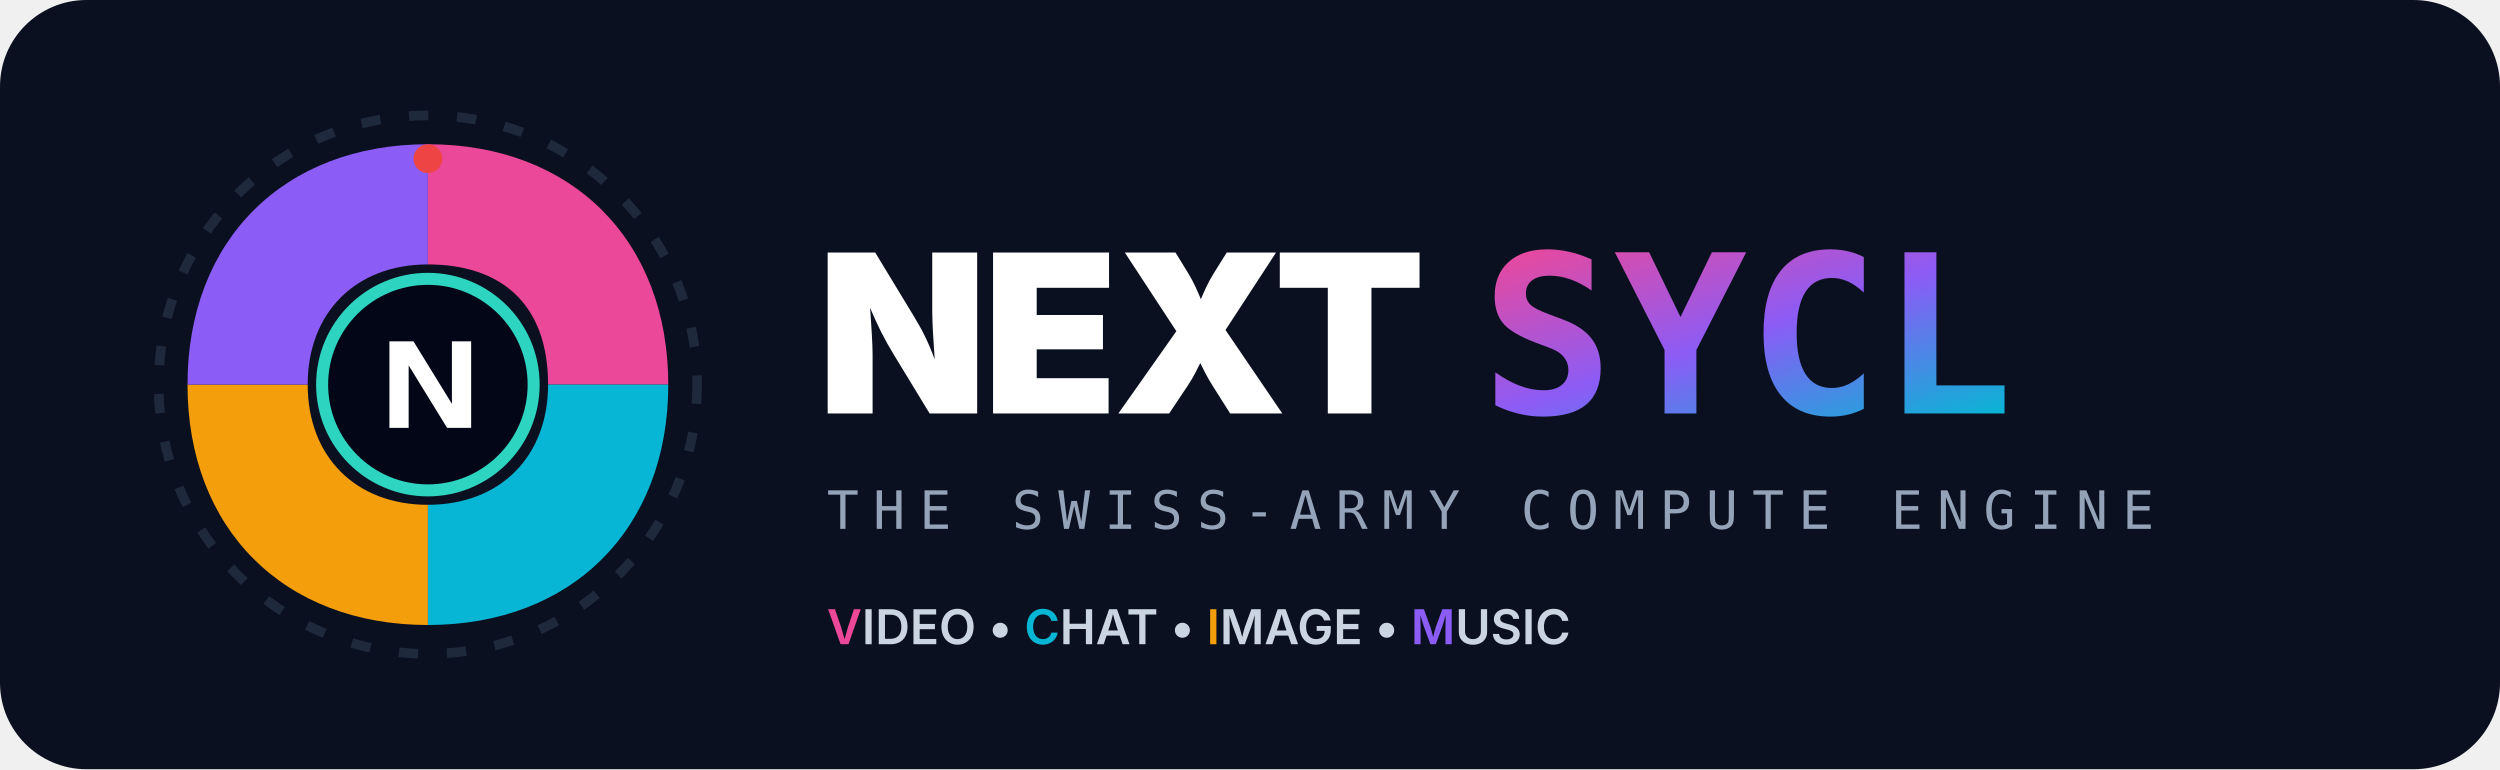
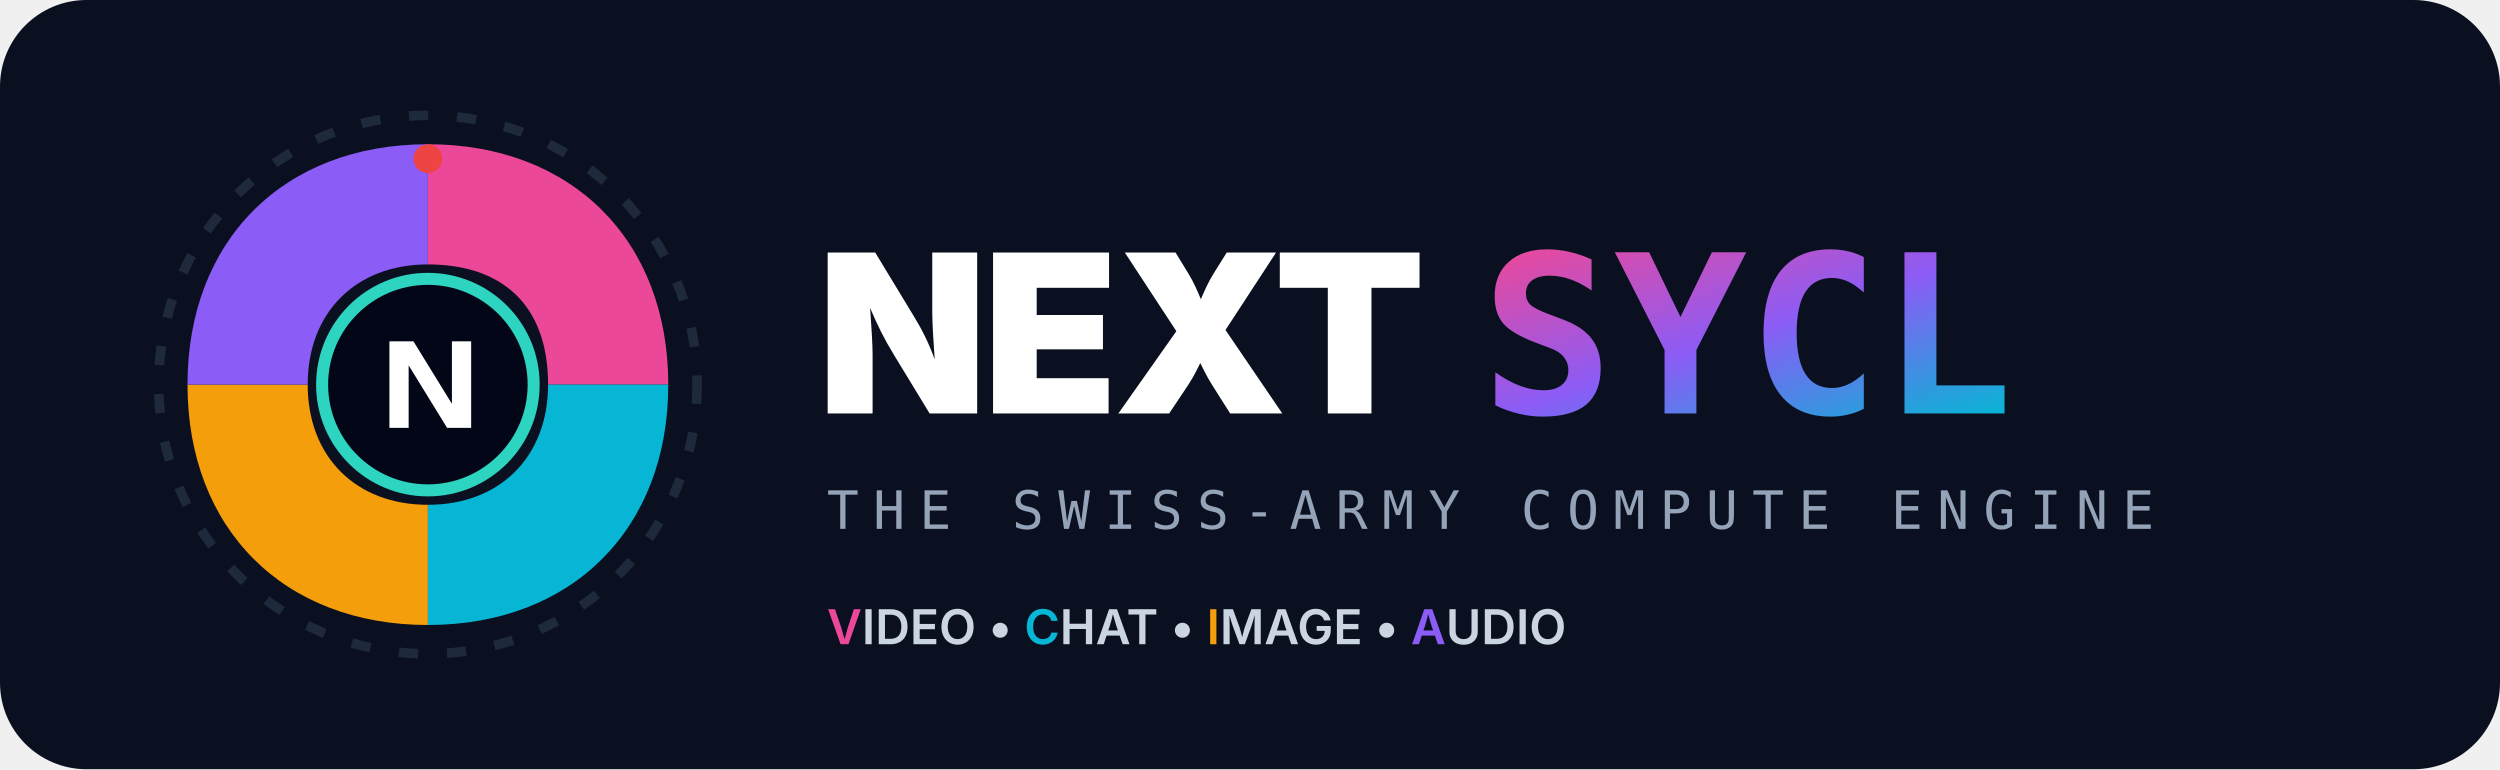
<svg xmlns="http://www.w3.org/2000/svg" viewBox="0 0 520 160" width="520" height="160">
  <defs>
    <linearGradient id="opt4-gradN" x1="0%" y1="0%" x2="100%" y2="100%">
      <stop offset="0%" stop-color="#ec4899" />
      <stop offset="50%" stop-color="#8b5cf6" />
      <stop offset="100%" stop-color="#06b6d4" />
    </linearGradient>
  </defs>
  <rect x="0" y="0" width="520" height="160" rx="18" fill="#0b1020" />
  <g transform="translate(24, 15)">
    <circle cx="65" cy="65" r="56" fill="none" stroke="#1e293b" stroke-width="2" stroke-dasharray="4 6" />
    <path d="M 65 15 C 95 15 115 35 115 65 L 90 65 C 90 48 80 40 65 40 Z" fill="#ec4899" />
    <path d="M 115 65 C 115 95 95 115 65 115 L 65 90 C 80 90 90 80 90 65 Z" fill="#06b6d4" />
    <path d="M 65 115 C 35 115 15 95 15 65 L 40 65 C 40 80 50 90 65 90 Z" fill="#f59e0b" />
    <path d="M 15 65 C 15 35 35 15 65 15 L 65 40 C 50 40 40 50 40 65 Z" fill="#8b5cf6" />
    <circle cx="65" cy="65" r="22" fill="#020617" stroke="#2dd4bf" stroke-width="2.5" />
    <path d="M 57 74 L 57 56 L 62 56 L 70 69 L 70 56 L 74 56 L 74 74 L 69 74 L 61 61 L 61 74 Z" fill="#ffffff" />
    <circle cx="65" cy="18" r="3" fill="#ef4444" />
  </g>
  <g transform="translate(170, 42)">
    <text x="0" y="44" font-family="'Inter', sans-serif" font-size="46" font-weight="900" fill="#ffffff" letter-spacing="-1">NEXT</text>
    <text x="138" y="44" font-family="'JetBrains Mono', monospace" font-size="46" font-weight="700" fill="url(#opt4-gradN)" letter-spacing="0">SYCL</text>
    <text x="2" y="68" font-family="'JetBrains Mono', monospace" font-size="11" font-weight="500" fill="#94a3b8" letter-spacing="3">THE SWISS-ARMY COMPUTE ENGINE</text>
    <g transform="translate(2, 82)">
      <text x="0" y="10" font-family="'Inter', sans-serif" font-size="10" font-weight="600" fill="#cbd5e1">
-         <tspan fill="#ec4899">V</tspan>IDEO • <tspan fill="#06b6d4">C</tspan>HAT • <tspan fill="#f59e0b">I</tspan>MAGE • <tspan fill="#8b5cf6">M</tspan>USIC</text>
+         <tspan fill="#ec4899">V</tspan>IDEO • <tspan fill="#06b6d4">C</tspan>HAT • <tspan fill="#f59e0b">I</tspan>MAGE • <tspan fill="#8b5cf6">A</tspan>UDIO</text>
    </g>
  </g>
</svg>
